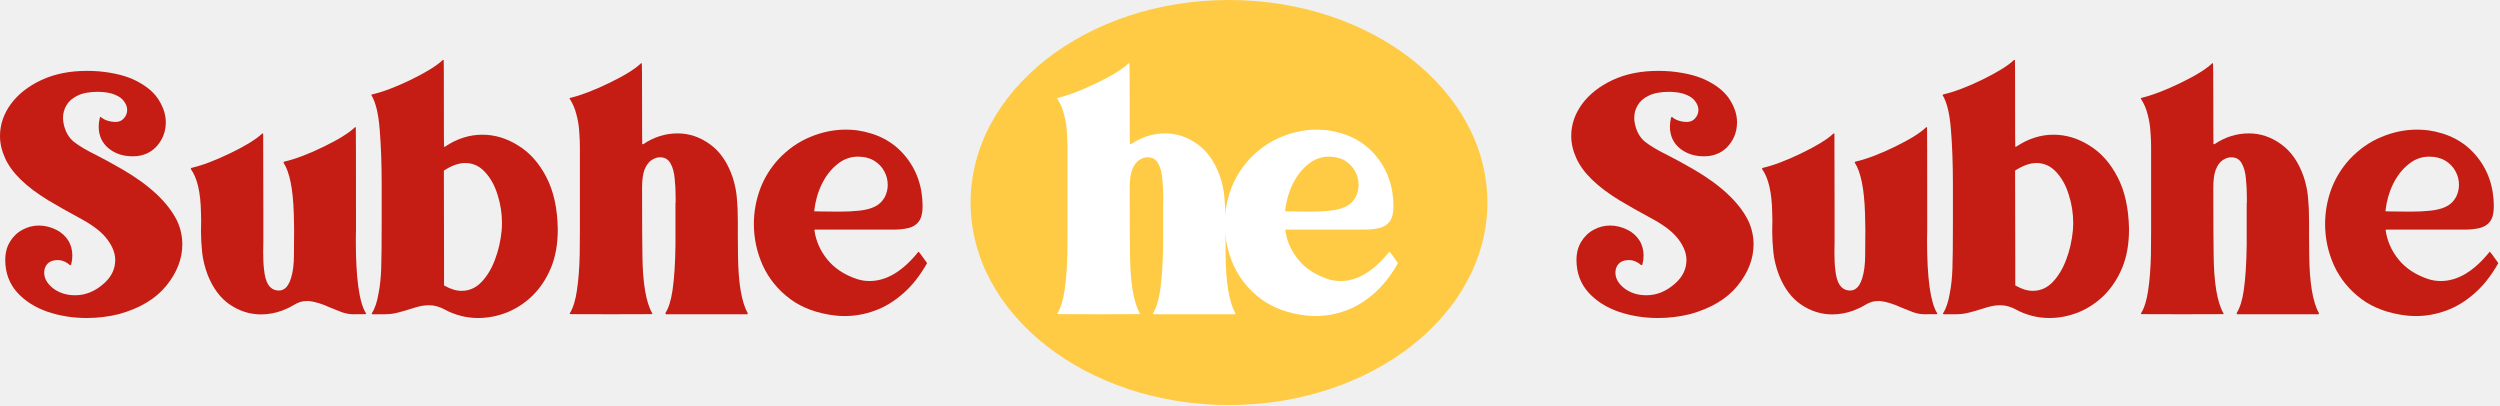
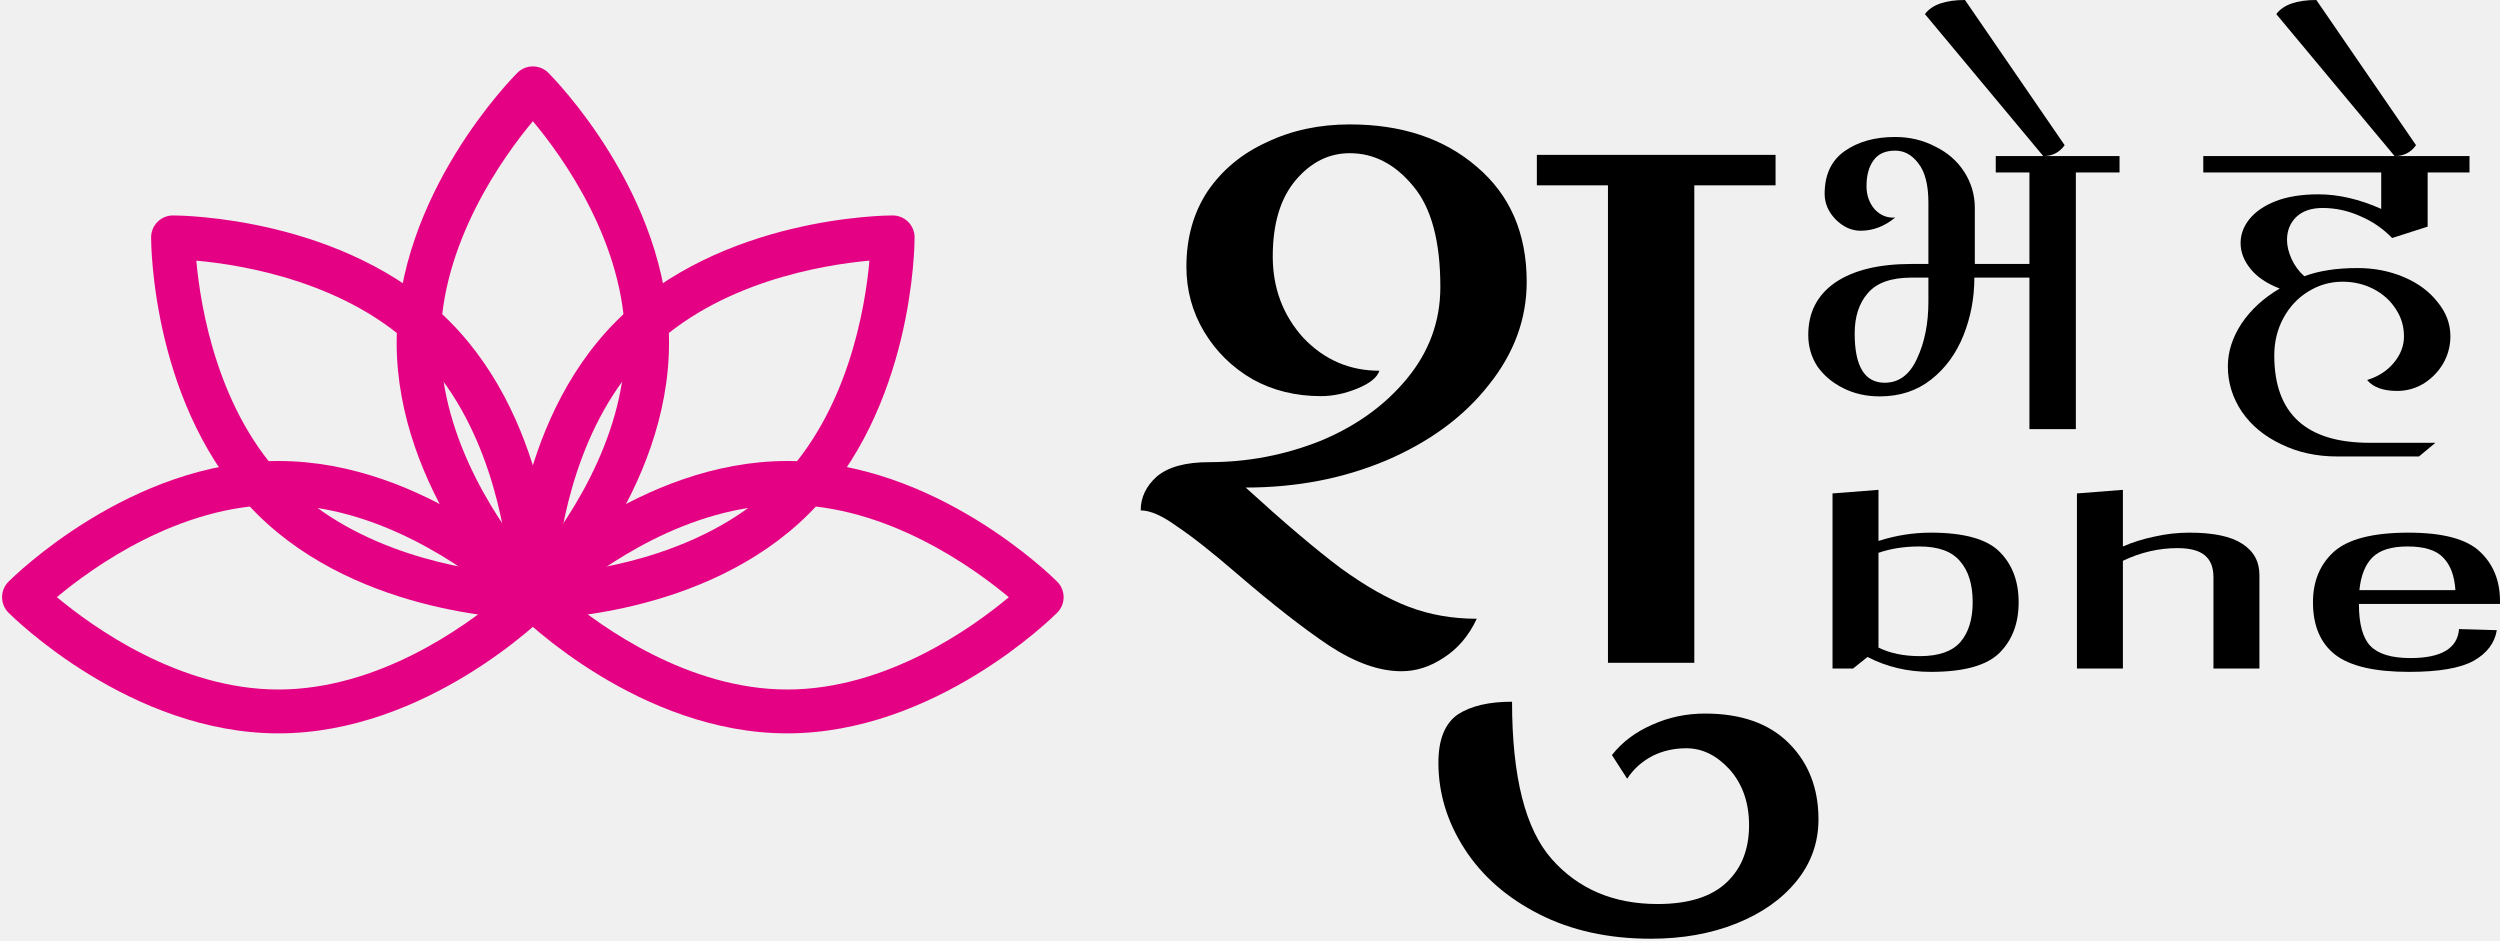
- <svg xmlns="http://www.w3.org/2000/svg" width="358" height="58" viewBox="0 0 358 58" fill="none">
-   <path d="M12.422 45.539C10.453 45.539 8.586 45.242 6.82 44.648C5.055 44.039 3.617 43.133 2.508 41.93C1.352 40.664 0.766 39.109 0.75 37.266C0.75 36.234 0.977 35.352 1.43 34.617C1.883 33.867 2.477 33.297 3.211 32.906C3.945 32.5 4.734 32.297 5.578 32.297C6.422 32.297 7.266 32.508 8.109 32.93C8.797 33.289 9.344 33.781 9.75 34.406C10.156 35.031 10.359 35.766 10.359 36.609C10.359 37 10.305 37.414 10.195 37.852C10.18 37.93 10.133 37.969 10.055 37.969L9.961 37.922C9.789 37.75 9.547 37.594 9.234 37.453C8.922 37.312 8.586 37.242 8.227 37.242L7.922 37.266C7.141 37.344 6.633 37.75 6.398 38.484C6.352 38.672 6.328 38.859 6.328 39.047C6.328 39.875 6.758 40.625 7.617 41.297C8.492 41.953 9.539 42.281 10.758 42.281C12.273 42.281 13.664 41.703 14.93 40.547C15.977 39.609 16.5 38.5 16.5 37.219C16.5 36.297 16.141 35.344 15.422 34.359C14.703 33.359 13.516 32.398 11.859 31.477C9.75 30.336 8.102 29.406 6.914 28.688C3.711 26.734 1.648 24.719 0.727 22.641C0.242 21.578 0 20.523 0 19.477C0 17.852 0.516 16.328 1.547 14.906C2.594 13.484 4.055 12.336 5.93 11.461C7.805 10.586 9.984 10.148 12.469 10.148C13.047 10.148 13.633 10.172 14.227 10.219C16.508 10.438 18.344 10.93 19.734 11.695C21.141 12.445 22.156 13.344 22.781 14.391C23.422 15.438 23.742 16.477 23.742 17.508C23.742 18.742 23.359 19.828 22.594 20.766C21.844 21.688 20.836 22.219 19.57 22.359L19.008 22.383C17.633 22.383 16.477 22 15.539 21.234C14.602 20.453 14.133 19.414 14.133 18.117C14.133 17.711 14.188 17.289 14.297 16.852C14.312 16.789 14.352 16.758 14.414 16.758C14.445 16.758 14.477 16.773 14.508 16.805C14.711 16.992 15 17.148 15.375 17.273C15.766 17.398 16.164 17.461 16.57 17.461C17.055 17.461 17.445 17.289 17.742 16.945C18.055 16.602 18.211 16.195 18.211 15.727C18.211 15.336 18.07 14.945 17.789 14.555C17.523 14.148 17.086 13.82 16.477 13.57C15.867 13.305 15.055 13.164 14.039 13.148C12.82 13.148 11.844 13.328 11.109 13.688C10.391 14.031 9.859 14.492 9.516 15.07C9.188 15.633 9.023 16.234 9.023 16.875C9.023 17.156 9.055 17.445 9.117 17.742C9.352 18.852 9.844 19.711 10.594 20.32C11.359 20.914 12.43 21.547 13.805 22.219C14.852 22.75 16.094 23.43 17.531 24.258C21.422 26.523 24.023 28.961 25.336 31.57C25.852 32.664 26.109 33.805 26.109 34.992C26.109 37.055 25.344 39.031 23.812 40.922C22.281 42.797 20.023 44.148 17.039 44.977C15.523 45.352 13.984 45.539 12.422 45.539Z" fill="#C51C13" />
-   <path d="M37.383 45.023C35.805 45.023 34.328 44.562 32.953 43.641C31.578 42.719 30.508 41.297 29.742 39.375C29.32 38.25 29.055 37.164 28.945 36.117C28.836 35.07 28.781 34.062 28.781 33.094L28.805 31.57L28.781 30.492C28.734 27.57 28.25 25.477 27.328 24.211C27.328 24.133 27.352 24.078 27.398 24.047C28.961 23.688 30.82 22.984 32.977 21.938C35.148 20.891 36.672 19.953 37.547 19.125L37.594 19.102C37.656 19.102 37.688 19.133 37.688 19.195C37.688 23.898 37.695 27.695 37.711 30.586V34.57L37.688 36.047C37.688 37.125 37.727 37.953 37.805 38.531C37.977 40.578 38.688 41.602 39.938 41.602C41 41.602 41.68 40.539 41.977 38.414C42.055 37.836 42.094 37.188 42.094 36.469L42.117 32.812L42.07 30.562C41.961 27.062 41.477 24.648 40.617 23.32L40.594 23.25C40.594 23.234 40.617 23.203 40.664 23.156C42.242 22.797 44.109 22.094 46.266 21.047C48.438 20 49.953 19.062 50.812 18.234L50.883 18.211C50.914 18.211 50.938 18.219 50.953 18.234C50.969 18.25 50.977 23.109 50.977 32.812L50.953 34.383C50.953 39.852 51.438 43.344 52.406 44.859L52.43 44.906C52.43 44.938 52.422 44.961 52.406 44.977C52.391 44.992 51.773 45 50.555 45C50.07 45 49.547 44.906 48.984 44.719C48.438 44.516 47.867 44.289 47.273 44.039C46.164 43.523 45.148 43.211 44.227 43.102C43.617 43.102 43.164 43.164 42.867 43.289C42.57 43.398 42.281 43.539 42 43.711C41.609 43.961 41.07 44.219 40.383 44.484C39.383 44.844 38.383 45.023 37.383 45.023Z" fill="#C51C13" />
-   <path d="M68.461 45.539C67.664 45.539 66.875 45.445 66.094 45.258C65.109 44.992 64.336 44.695 63.773 44.367C62.977 43.93 62.211 43.711 61.477 43.711C60.945 43.711 60.438 43.773 59.953 43.898C59.469 44.023 58.969 44.172 58.453 44.344C57.953 44.5 57.422 44.648 56.859 44.789C56.312 44.93 55.727 45 55.102 45H53.344C53.281 45 53.242 44.969 53.227 44.906L53.25 44.859C53.688 44.172 54.008 43.219 54.211 42C54.414 40.969 54.539 39.797 54.586 38.484C54.633 37.172 54.656 35.07 54.656 32.18V26.438C54.656 23.469 54.562 20.852 54.375 18.586C54.203 16.32 53.812 14.68 53.203 13.664L53.18 13.617C53.18 13.57 53.211 13.539 53.273 13.523C54.836 13.164 56.695 12.461 58.852 11.414C61.023 10.352 62.539 9.414 63.398 8.602L63.469 8.578C63.5 8.578 63.523 8.586 63.539 8.602C63.555 8.617 63.562 10.688 63.562 14.812C63.562 18.922 63.57 20.984 63.586 21C63.617 21.016 63.641 21.023 63.656 21.023L63.727 21C65.43 19.859 67.211 19.289 69.07 19.289C70.852 19.289 72.562 19.805 74.203 20.836C75.859 21.852 77.203 23.359 78.234 25.359C79.281 27.359 79.828 29.852 79.875 32.836C79.875 34.945 79.547 36.789 78.891 38.367C78.234 39.93 77.359 41.25 76.266 42.328C75.172 43.391 73.945 44.195 72.586 44.742C71.227 45.273 69.852 45.539 68.461 45.539ZM66.094 41.648C67.188 41.648 68.133 41.234 68.93 40.406C69.742 39.562 70.391 38.492 70.875 37.195C71.375 35.883 71.695 34.484 71.836 33C71.867 32.641 71.883 32.281 71.883 31.922C71.883 30.547 71.672 29.203 71.25 27.891C70.844 26.562 70.242 25.477 69.445 24.633C68.664 23.773 67.719 23.344 66.609 23.344C65.703 23.344 64.703 23.695 63.609 24.398C63.578 24.414 63.562 24.438 63.562 24.469L63.586 37.312C63.586 39.672 63.586 40.859 63.586 40.875C63.602 40.891 63.617 40.898 63.633 40.898C64.508 41.398 65.328 41.648 66.094 41.648Z" fill="#C51C13" />
-   <path d="M107.016 45H95.367L95.273 44.859C95.758 44.094 96.102 43 96.305 41.578C96.555 39.859 96.695 37.688 96.727 35.062V29.062H96.75V28.219C96.75 27.297 96.703 26.398 96.609 25.523C96.531 24.648 96.328 23.93 96 23.367C95.688 22.805 95.188 22.523 94.5 22.523C94.109 22.523 93.711 22.656 93.305 22.922C92.914 23.172 92.586 23.609 92.32 24.234C92.07 24.859 91.945 25.742 91.945 26.883C91.945 31.477 91.961 34.656 91.992 36.422C92.023 40.469 92.492 43.281 93.398 44.859L93.422 44.906C93.422 44.938 93.414 44.961 93.398 44.977C93.383 44.992 91.422 45 87.516 45C83.594 45 81.625 44.992 81.609 44.977C81.594 44.945 81.586 44.914 81.586 44.883C82.07 44.102 82.414 43 82.617 41.578C82.836 40.141 82.969 38.422 83.016 36.422C83.031 35.672 83.039 34.547 83.039 33.047V20.977C83.039 20.367 83.008 19.656 82.945 18.844C82.898 18.031 82.766 17.219 82.547 16.406C82.344 15.578 82.023 14.828 81.586 14.156L81.562 14.109C81.562 14.047 81.594 14.016 81.656 14.016C83.219 13.641 85.078 12.93 87.234 11.883C89.406 10.836 90.922 9.898 91.781 9.07L91.852 9.047C91.867 9.047 91.883 9.055 91.898 9.07C91.93 9.086 91.945 11.016 91.945 14.859C91.945 18.688 91.953 20.609 91.969 20.625C92 20.641 92.031 20.648 92.062 20.648H92.109C93.641 19.617 95.281 19.102 97.031 19.102C98.688 19.102 100.227 19.617 101.648 20.648C103.086 21.664 104.172 23.234 104.906 25.359C105.234 26.375 105.438 27.367 105.516 28.336C105.609 29.305 105.656 30.391 105.656 31.594V33.656L105.68 36.422C105.711 40.469 106.18 43.281 107.086 44.859L107.016 45Z" fill="#C51C13" />
-   <path d="M120.984 45.258C120.531 45.258 120.086 45.234 119.648 45.188C117.055 44.891 114.891 44.102 113.156 42.82C111.422 41.523 110.117 39.93 109.242 38.039C108.383 36.133 107.953 34.148 107.953 32.086C107.953 30.398 108.242 28.75 108.82 27.141C109.414 25.531 110.305 24.078 111.492 22.781C112.836 21.359 114.344 20.305 116.016 19.617C117.703 18.914 119.398 18.562 121.102 18.562C121.633 18.562 122.164 18.594 122.695 18.656C125.602 19.078 127.883 20.273 129.539 22.242C131.242 24.242 132.102 26.672 132.117 29.531C132.117 30.5 131.938 31.227 131.578 31.711C131.234 32.18 130.742 32.492 130.102 32.648C129.461 32.805 128.719 32.883 127.875 32.883H116.719C116.656 32.883 116.625 32.914 116.625 32.977C116.844 34.523 117.469 35.93 118.5 37.195C119.531 38.445 120.938 39.367 122.719 39.961C123.297 40.148 123.898 40.242 124.523 40.242C126.93 40.242 129.25 38.859 131.484 36.094L131.555 36.047C131.586 36.047 131.984 36.586 132.75 37.664L132.727 37.734C131.727 39.5 130.586 40.938 129.305 42.047C128.039 43.156 126.695 43.969 125.273 44.484C123.852 45 122.422 45.258 120.984 45.258ZM120.211 30.305C121.258 30.305 122.211 30.258 123.07 30.164C123.945 30.07 124.688 29.875 125.297 29.578C125.922 29.266 126.398 28.797 126.727 28.172C126.992 27.625 127.125 27.055 127.125 26.461C127.125 25.789 126.961 25.148 126.633 24.539C126.305 23.914 125.82 23.406 125.18 23.016C124.539 22.625 123.766 22.43 122.859 22.43C121.766 22.43 120.773 22.797 119.883 23.531C118.992 24.25 118.258 25.195 117.68 26.367C117.117 27.523 116.758 28.789 116.602 30.164C116.602 30.195 116.609 30.227 116.625 30.258C116.641 30.273 117.836 30.289 120.211 30.305Z" fill="#C51C13" />
-   <path d="M237.422 45.539C235.453 45.539 233.586 45.242 231.82 44.648C230.055 44.039 228.617 43.133 227.508 41.93C226.352 40.664 225.766 39.109 225.75 37.266C225.75 36.234 225.977 35.352 226.43 34.617C226.883 33.867 227.477 33.297 228.211 32.906C228.945 32.5 229.734 32.297 230.578 32.297C231.422 32.297 232.266 32.508 233.109 32.93C233.797 33.289 234.344 33.781 234.75 34.406C235.156 35.031 235.359 35.766 235.359 36.609C235.359 37 235.305 37.414 235.195 37.852C235.18 37.93 235.133 37.969 235.055 37.969L234.961 37.922C234.789 37.75 234.547 37.594 234.234 37.453C233.922 37.312 233.586 37.242 233.227 37.242L232.922 37.266C232.141 37.344 231.633 37.75 231.398 38.484C231.352 38.672 231.328 38.859 231.328 39.047C231.328 39.875 231.758 40.625 232.617 41.297C233.492 41.953 234.539 42.281 235.758 42.281C237.273 42.281 238.664 41.703 239.93 40.547C240.977 39.609 241.5 38.5 241.5 37.219C241.5 36.297 241.141 35.344 240.422 34.359C239.703 33.359 238.516 32.398 236.859 31.477C234.75 30.336 233.102 29.406 231.914 28.688C228.711 26.734 226.648 24.719 225.727 22.641C225.242 21.578 225 20.523 225 19.477C225 17.852 225.516 16.328 226.547 14.906C227.594 13.484 229.055 12.336 230.93 11.461C232.805 10.586 234.984 10.148 237.469 10.148C238.047 10.148 238.633 10.172 239.227 10.219C241.508 10.438 243.344 10.93 244.734 11.695C246.141 12.445 247.156 13.344 247.781 14.391C248.422 15.438 248.742 16.477 248.742 17.508C248.742 18.742 248.359 19.828 247.594 20.766C246.844 21.688 245.836 22.219 244.57 22.359L244.008 22.383C242.633 22.383 241.477 22 240.539 21.234C239.602 20.453 239.133 19.414 239.133 18.117C239.133 17.711 239.188 17.289 239.297 16.852C239.312 16.789 239.352 16.758 239.414 16.758C239.445 16.758 239.477 16.773 239.508 16.805C239.711 16.992 240 17.148 240.375 17.273C240.766 17.398 241.164 17.461 241.57 17.461C242.055 17.461 242.445 17.289 242.742 16.945C243.055 16.602 243.211 16.195 243.211 15.727C243.211 15.336 243.07 14.945 242.789 14.555C242.523 14.148 242.086 13.82 241.477 13.57C240.867 13.305 240.055 13.164 239.039 13.148C237.82 13.148 236.844 13.328 236.109 13.688C235.391 14.031 234.859 14.492 234.516 15.07C234.188 15.633 234.023 16.234 234.023 16.875C234.023 17.156 234.055 17.445 234.117 17.742C234.352 18.852 234.844 19.711 235.594 20.32C236.359 20.914 237.43 21.547 238.805 22.219C239.852 22.75 241.094 23.43 242.531 24.258C246.422 26.523 249.023 28.961 250.336 31.57C250.852 32.664 251.109 33.805 251.109 34.992C251.109 37.055 250.344 39.031 248.812 40.922C247.281 42.797 245.023 44.148 242.039 44.977C240.523 45.352 238.984 45.539 237.422 45.539Z" fill="#C51C13" />
-   <path d="M262.383 45.023C260.805 45.023 259.328 44.562 257.953 43.641C256.578 42.719 255.508 41.297 254.742 39.375C254.32 38.25 254.055 37.164 253.945 36.117C253.836 35.07 253.781 34.062 253.781 33.094L253.805 31.57L253.781 30.492C253.734 27.57 253.25 25.477 252.328 24.211C252.328 24.133 252.352 24.078 252.398 24.047C253.961 23.688 255.82 22.984 257.977 21.938C260.148 20.891 261.672 19.953 262.547 19.125L262.594 19.102C262.656 19.102 262.688 19.133 262.688 19.195C262.688 23.898 262.695 27.695 262.711 30.586V34.57L262.688 36.047C262.688 37.125 262.727 37.953 262.805 38.531C262.977 40.578 263.688 41.602 264.938 41.602C266 41.602 266.68 40.539 266.977 38.414C267.055 37.836 267.094 37.188 267.094 36.469L267.117 32.812L267.07 30.562C266.961 27.062 266.477 24.648 265.617 23.32L265.594 23.25C265.594 23.234 265.617 23.203 265.664 23.156C267.242 22.797 269.109 22.094 271.266 21.047C273.438 20 274.953 19.062 275.812 18.234L275.883 18.211C275.914 18.211 275.938 18.219 275.953 18.234C275.969 18.25 275.977 23.109 275.977 32.812L275.953 34.383C275.953 39.852 276.438 43.344 277.406 44.859L277.43 44.906C277.43 44.938 277.422 44.961 277.406 44.977C277.391 44.992 276.773 45 275.555 45C275.07 45 274.547 44.906 273.984 44.719C273.438 44.516 272.867 44.289 272.273 44.039C271.164 43.523 270.148 43.211 269.227 43.102C268.617 43.102 268.164 43.164 267.867 43.289C267.57 43.398 267.281 43.539 267 43.711C266.609 43.961 266.07 44.219 265.383 44.484C264.383 44.844 263.383 45.023 262.383 45.023Z" fill="#C51C13" />
-   <path d="M293.461 45.539C292.664 45.539 291.875 45.445 291.094 45.258C290.109 44.992 289.336 44.695 288.773 44.367C287.977 43.93 287.211 43.711 286.477 43.711C285.945 43.711 285.438 43.773 284.953 43.898C284.469 44.023 283.969 44.172 283.453 44.344C282.953 44.5 282.422 44.648 281.859 44.789C281.312 44.93 280.727 45 280.102 45H278.344C278.281 45 278.242 44.969 278.227 44.906L278.25 44.859C278.688 44.172 279.008 43.219 279.211 42C279.414 40.969 279.539 39.797 279.586 38.484C279.633 37.172 279.656 35.07 279.656 32.18V26.438C279.656 23.469 279.562 20.852 279.375 18.586C279.203 16.32 278.812 14.68 278.203 13.664L278.18 13.617C278.18 13.57 278.211 13.539 278.273 13.523C279.836 13.164 281.695 12.461 283.852 11.414C286.023 10.352 287.539 9.414 288.398 8.602L288.469 8.578C288.5 8.578 288.523 8.586 288.539 8.602C288.555 8.617 288.562 10.688 288.562 14.812C288.562 18.922 288.57 20.984 288.586 21C288.617 21.016 288.641 21.023 288.656 21.023L288.727 21C290.43 19.859 292.211 19.289 294.07 19.289C295.852 19.289 297.562 19.805 299.203 20.836C300.859 21.852 302.203 23.359 303.234 25.359C304.281 27.359 304.828 29.852 304.875 32.836C304.875 34.945 304.547 36.789 303.891 38.367C303.234 39.93 302.359 41.25 301.266 42.328C300.172 43.391 298.945 44.195 297.586 44.742C296.227 45.273 294.852 45.539 293.461 45.539ZM291.094 41.648C292.188 41.648 293.133 41.234 293.93 40.406C294.742 39.562 295.391 38.492 295.875 37.195C296.375 35.883 296.695 34.484 296.836 33C296.867 32.641 296.883 32.281 296.883 31.922C296.883 30.547 296.672 29.203 296.25 27.891C295.844 26.562 295.242 25.477 294.445 24.633C293.664 23.773 292.719 23.344 291.609 23.344C290.703 23.344 289.703 23.695 288.609 24.398C288.578 24.414 288.562 24.438 288.562 24.469L288.586 37.312C288.586 39.672 288.586 40.859 288.586 40.875C288.602 40.891 288.617 40.898 288.633 40.898C289.508 41.398 290.328 41.648 291.094 41.648Z" fill="#C51C13" />
-   <path d="M332.016 45H320.367L320.273 44.859C320.758 44.094 321.102 43 321.305 41.578C321.555 39.859 321.695 37.688 321.727 35.062V29.062H321.75V28.219C321.75 27.297 321.703 26.398 321.609 25.523C321.531 24.648 321.328 23.93 321 23.367C320.688 22.805 320.188 22.523 319.5 22.523C319.109 22.523 318.711 22.656 318.305 22.922C317.914 23.172 317.586 23.609 317.32 24.234C317.07 24.859 316.945 25.742 316.945 26.883C316.945 31.477 316.961 34.656 316.992 36.422C317.023 40.469 317.492 43.281 318.398 44.859L318.422 44.906C318.422 44.938 318.414 44.961 318.398 44.977C318.383 44.992 316.422 45 312.516 45C308.594 45 306.625 44.992 306.609 44.977C306.594 44.945 306.586 44.914 306.586 44.883C307.07 44.102 307.414 43 307.617 41.578C307.836 40.141 307.969 38.422 308.016 36.422C308.031 35.672 308.039 34.547 308.039 33.047V20.977C308.039 20.367 308.008 19.656 307.945 18.844C307.898 18.031 307.766 17.219 307.547 16.406C307.344 15.578 307.023 14.828 306.586 14.156L306.562 14.109C306.562 14.047 306.594 14.016 306.656 14.016C308.219 13.641 310.078 12.93 312.234 11.883C314.406 10.836 315.922 9.898 316.781 9.07L316.852 9.047C316.867 9.047 316.883 9.055 316.898 9.07C316.93 9.086 316.945 11.016 316.945 14.859C316.945 18.688 316.953 20.609 316.969 20.625C317 20.641 317.031 20.648 317.062 20.648H317.109C318.641 19.617 320.281 19.102 322.031 19.102C323.688 19.102 325.227 19.617 326.648 20.648C328.086 21.664 329.172 23.234 329.906 25.359C330.234 26.375 330.438 27.367 330.516 28.336C330.609 29.305 330.656 30.391 330.656 31.594V33.656L330.68 36.422C330.711 40.469 331.18 43.281 332.086 44.859L332.016 45Z" fill="#C51C13" />
-   <path d="M345.984 45.258C345.531 45.258 345.086 45.234 344.648 45.188C342.055 44.891 339.891 44.102 338.156 42.82C336.422 41.523 335.117 39.93 334.242 38.039C333.383 36.133 332.953 34.148 332.953 32.086C332.953 30.398 333.242 28.75 333.82 27.141C334.414 25.531 335.305 24.078 336.492 22.781C337.836 21.359 339.344 20.305 341.016 19.617C342.703 18.914 344.398 18.562 346.102 18.562C346.633 18.562 347.164 18.594 347.695 18.656C350.602 19.078 352.883 20.273 354.539 22.242C356.242 24.242 357.102 26.672 357.117 29.531C357.117 30.5 356.938 31.227 356.578 31.711C356.234 32.18 355.742 32.492 355.102 32.648C354.461 32.805 353.719 32.883 352.875 32.883H341.719C341.656 32.883 341.625 32.914 341.625 32.977C341.844 34.523 342.469 35.93 343.5 37.195C344.531 38.445 345.938 39.367 347.719 39.961C348.297 40.148 348.898 40.242 349.523 40.242C351.93 40.242 354.25 38.859 356.484 36.094L356.555 36.047C356.586 36.047 356.984 36.586 357.75 37.664L357.727 37.734C356.727 39.5 355.586 40.938 354.305 42.047C353.039 43.156 351.695 43.969 350.273 44.484C348.852 45 347.422 45.258 345.984 45.258ZM345.211 30.305C346.258 30.305 347.211 30.258 348.07 30.164C348.945 30.07 349.688 29.875 350.297 29.578C350.922 29.266 351.398 28.797 351.727 28.172C351.992 27.625 352.125 27.055 352.125 26.461C352.125 25.789 351.961 25.148 351.633 24.539C351.305 23.914 350.82 23.406 350.18 23.016C349.539 22.625 348.766 22.43 347.859 22.43C346.766 22.43 345.773 22.797 344.883 23.531C343.992 24.25 343.258 25.195 342.68 26.367C342.117 27.523 341.758 28.789 341.602 30.164C341.602 30.195 341.609 30.227 341.625 30.258C341.641 30.273 342.836 30.289 345.211 30.305Z" fill="#C51C13" />
-   <path d="M212.992 29C212.992 45.016 196.427 58 175.992 58C155.558 58 138.992 45.016 138.992 29C138.992 12.984 155.558 0 175.992 0C196.427 0 212.992 12.984 212.992 29Z" fill="#FFCB44" />
-   <path d="M176.844 45H165.195L165.102 44.859C165.586 44.094 165.93 43 166.133 41.578C166.383 39.859 166.523 37.688 166.555 35.062V29.062H166.578V28.219C166.578 27.297 166.531 26.398 166.438 25.523C166.359 24.648 166.156 23.93 165.828 23.367C165.516 22.805 165.016 22.523 164.328 22.523C163.938 22.523 163.539 22.656 163.133 22.922C162.742 23.172 162.414 23.609 162.148 24.234C161.898 24.859 161.773 25.742 161.773 26.883C161.773 31.477 161.789 34.656 161.82 36.422C161.852 40.469 162.32 43.281 163.227 44.859L163.25 44.906C163.25 44.938 163.242 44.961 163.227 44.977C163.211 44.992 161.25 45 157.344 45C153.422 45 151.453 44.992 151.438 44.977C151.422 44.945 151.414 44.914 151.414 44.883C151.898 44.102 152.242 43 152.445 41.578C152.664 40.141 152.797 38.422 152.844 36.422C152.859 35.672 152.867 34.547 152.867 33.047V20.977C152.867 20.367 152.836 19.656 152.773 18.844C152.727 18.031 152.594 17.219 152.375 16.406C152.172 15.578 151.852 14.828 151.414 14.156L151.391 14.109C151.391 14.047 151.422 14.016 151.484 14.016C153.047 13.641 154.906 12.93 157.062 11.883C159.234 10.836 160.75 9.898 161.609 9.07L161.68 9.047C161.695 9.047 161.711 9.055 161.727 9.07C161.758 9.086 161.773 11.016 161.773 14.859C161.773 18.688 161.781 20.609 161.797 20.625C161.828 20.641 161.859 20.648 161.891 20.648H161.938C163.469 19.617 165.109 19.102 166.859 19.102C168.516 19.102 170.055 19.617 171.477 20.648C172.914 21.664 174 23.234 174.734 25.359C175.062 26.375 175.266 27.367 175.344 28.336C175.438 29.305 175.484 30.391 175.484 31.594V33.656L175.508 36.422C175.539 40.469 176.008 43.281 176.914 44.859L176.844 45Z" fill="white" />
-   <path d="M188.413 45.258C187.959 45.258 187.514 45.234 187.077 45.188C184.483 44.891 182.319 44.102 180.584 42.82C178.85 41.523 177.545 39.93 176.67 38.039C175.811 36.133 175.381 34.148 175.381 32.086C175.381 30.398 175.67 28.75 176.248 27.141C176.842 25.531 177.733 24.078 178.92 22.781C180.264 21.359 181.772 20.305 183.444 19.617C185.131 18.914 186.827 18.562 188.53 18.562C189.061 18.562 189.592 18.594 190.123 18.656C193.03 19.078 195.311 20.273 196.967 22.242C198.67 24.242 199.53 26.672 199.545 29.531C199.545 30.5 199.366 31.227 199.006 31.711C198.663 32.18 198.17 32.492 197.53 32.648C196.889 32.805 196.147 32.883 195.303 32.883H184.147C184.084 32.883 184.053 32.914 184.053 32.977C184.272 34.523 184.897 35.93 185.928 37.195C186.959 38.445 188.366 39.367 190.147 39.961C190.725 40.148 191.327 40.242 191.952 40.242C194.358 40.242 196.678 38.859 198.913 36.094L198.983 36.047C199.014 36.047 199.413 36.586 200.178 37.664L200.155 37.734C199.155 39.5 198.014 40.938 196.733 42.047C195.467 43.156 194.123 43.969 192.702 44.484C191.28 45 189.85 45.258 188.413 45.258ZM187.639 30.305C188.686 30.305 189.639 30.258 190.498 30.164C191.373 30.07 192.116 29.875 192.725 29.578C193.35 29.266 193.827 28.797 194.155 28.172C194.42 27.625 194.553 27.055 194.553 26.461C194.553 25.789 194.389 25.148 194.061 24.539C193.733 23.914 193.248 23.406 192.608 23.016C191.967 22.625 191.194 22.43 190.288 22.43C189.194 22.43 188.202 22.797 187.311 23.531C186.42 24.25 185.686 25.195 185.108 26.367C184.545 27.523 184.186 28.789 184.03 30.164C184.03 30.195 184.038 30.227 184.053 30.258C184.069 30.273 185.264 30.289 187.639 30.305Z" fill="white" />
+ <svg xmlns="http://www.w3.org/2000/svg" width="824" height="310" viewBox="0 0 824 310" fill="none">
+   <path d="M770.3 150.45C763.5 150.45 757.35 149.1 751.85 146.4C746.35 143.8 742.05 140.25 738.95 135.75C735.85 131.15 734.3 126.15 734.3 120.75C734.3 115.95 735.8 111.25 738.8 106.65C741.9 102.05 746.1 98.2 751.4 95.1C747.2 93.5 744 91.35 741.8 88.65C739.6 85.95 738.5 83.1 738.5 80.1C738.5 77.3 739.45 74.7 741.35 72.3C743.35 69.8 746.25 67.8 750.05 66.3C753.95 64.8 758.65 64.05 764.15 64.05C770.75 64.05 777.65 65.65 784.85 68.85V56.85H726.2V51.45H813.95V56.85H800.15V74.7L788.45 78.45C785.45 75.35 781.95 72.95 777.95 71.25C773.95 69.45 769.8 68.55 765.5 68.55C761.8 68.55 758.9 69.55 756.8 71.55C754.8 73.55 753.8 76.05 753.8 79.05C753.8 81.05 754.3 83.15 755.3 85.35C756.3 87.55 757.7 89.45 759.5 91.05C764.3 89.25 770.15 88.35 777.05 88.35C782.55 88.35 787.65 89.35 792.35 91.35C797.05 93.35 800.75 96.1 803.45 99.6C806.25 103 807.65 106.75 807.65 110.85C807.65 114.05 806.85 117.05 805.25 119.85C803.65 122.55 801.5 124.75 798.8 126.45C796.1 128.05 793.2 128.85 790.1 128.85C785.5 128.85 782.2 127.65 780.2 125.25C783.8 124.15 786.7 122.3 788.9 119.7C791.2 117 792.35 114.05 792.35 110.85C792.35 107.55 791.45 104.55 789.65 101.85C787.85 99.05 785.4 96.85 782.3 95.25C779.2 93.65 775.8 92.85 772.1 92.85C768 92.85 764.2 93.95 760.7 96.15C757.3 98.25 754.6 101.15 752.6 104.85C750.6 108.55 749.6 112.65 749.6 117.15C749.6 136.35 760.1 145.95 781.1 145.95H802.7L797.3 150.45H770.3ZM750.268 4.65C752.568 1.55 756.968 0 763.468 0L796.318 47.85C794.618 50.25 792.268 51.45 789.268 51.45L750.268 4.65Z" fill="black" />
+   <path d="M636.397 175.562C647.296 175.562 654.845 177.657 659.045 181.845C663.245 186.033 665.345 191.587 665.345 198.506C665.345 205.426 663.245 210.98 659.045 215.168C654.845 219.356 647.296 221.45 636.397 221.45C628.798 221.45 621.848 219.811 615.549 216.534L610.749 220.358H604V162.634L619.149 161.45V178.294C624.848 176.473 630.598 175.562 636.397 175.562ZM632.797 216.261C638.997 216.261 643.447 214.713 646.146 211.617C648.846 208.461 650.196 204.091 650.196 198.506C650.196 192.619 648.796 188.097 645.996 184.94C643.297 181.723 638.847 180.115 632.647 180.115C627.648 180.115 623.148 180.813 619.149 182.209V213.438C622.948 215.32 627.498 216.261 632.797 216.261Z" fill="black" />
+   <path d="M721.606 175.562C729.505 175.562 735.305 176.776 739.004 179.204C742.804 181.632 744.704 185.062 744.704 189.493V220.358H729.555V190.221C729.555 187.004 728.605 184.606 726.706 183.028C724.806 181.45 721.806 180.661 717.706 180.661C711.507 180.661 705.507 182.057 699.708 184.849V220.358H684.559V162.634L699.708 161.45V180.115C702.908 178.719 706.407 177.626 710.207 176.837C714.007 175.987 717.806 175.562 721.606 175.562Z" fill="black" />
+   <path d="M777.504 199.053V199.235C777.504 205.669 778.754 210.221 781.254 212.892C783.854 215.562 788.253 216.898 794.453 216.898C804.652 216.898 810.001 213.711 810.501 207.338L822.95 207.702C822.25 211.951 819.7 215.32 815.301 217.808C810.901 220.236 803.802 221.45 794.003 221.45C782.704 221.45 774.604 219.569 769.705 215.805C764.805 211.981 762.355 206.215 762.355 198.506C762.355 191.587 764.655 186.033 769.255 181.845C773.954 177.657 782.154 175.562 793.853 175.562C805.152 175.562 813.001 177.657 817.401 181.845C821.8 185.972 824 191.405 824 198.142V199.053H777.504ZM793.553 180.115C788.253 180.115 784.404 181.298 782.004 183.666C779.604 186.033 778.154 189.644 777.654 194.5H809.301C809.001 189.766 807.651 186.185 805.252 183.757C802.952 181.329 799.052 180.115 793.553 180.115Z" fill="black" />
+   <path d="M698.6 51.45V56.85H684.2V141.45H668.9V91.5H650.75C650.75 98.2 649.55 104.55 647.15 110.55C644.75 116.55 641.2 121.4 636.5 125.1C631.8 128.8 626.15 130.65 619.55 130.65C615.15 130.65 611.15 129.75 607.55 127.95C603.95 126.15 601.1 123.75 599 120.75C597 117.65 596 114.2 596 110.4C596 103 598.95 97.25 604.85 93.15C610.85 89.05 619.25 87 630.05 87H635.6V66.75C635.6 60.95 634.5 56.65 632.3 53.85C630.2 51.05 627.65 49.65 624.65 49.65C621.35 49.65 618.95 50.75 617.45 52.95C615.95 55.05 615.2 57.85 615.2 61.35C615.2 64.35 616.1 66.9 617.9 69C619.8 71 622.05 71.9 624.65 71.7C621.15 74.6 617.35 76.05 613.25 76.05C610.25 76.05 607.5 74.8 605 72.3C602.6 69.8 601.4 67 601.4 63.9C601.4 57.6 603.6 52.9 608 49.8C612.4 46.7 617.95 45.15 624.65 45.15C629.45 45.15 633.85 46.2 637.85 48.3C641.95 50.3 645.15 53.1 647.45 56.7C649.75 60.3 650.9 64.25 650.9 68.55V87H668.9V56.85H657.8V51.45H698.6ZM635.6 91.5H630.05C623.35 91.5 618.55 93.2 615.65 96.6C612.75 99.9 611.3 104.35 611.3 109.95C611.3 120.75 614.6 126.15 621.2 126.15C625.9 126.15 629.45 123.5 631.85 118.2C634.35 112.9 635.6 106.65 635.6 99.45V91.5ZM634.457 4.65C636.757 1.55 641.157 0 647.657 0L680.507 47.85C678.807 50.25 676.457 51.45 673.457 51.45L634.457 4.65Z" fill="black" />
+   <path d="M444.888 41.006C462 41.006 475.95 45.656 486.738 54.956C497.712 64.256 503.199 76.904 503.199 92.9C503.199 105.176 499.014 116.522 490.644 126.938C482.46 137.354 471.207 145.631 456.885 151.769C442.749 157.721 427.311 160.697 410.571 160.697C423.219 172.229 433.635 181.064 441.819 187.202C450.003 193.154 457.536 197.432 464.418 200.036C471.3 202.64 478.74 203.942 486.738 203.942C484.134 209.522 480.507 213.8 475.857 216.776C471.393 219.752 466.743 221.24 461.907 221.24C454.653 221.24 446.748 218.45 438.192 212.87C429.822 207.29 419.685 199.385 407.781 189.155C399.597 182.087 392.994 176.879 387.972 173.531C383.136 169.997 379.137 168.23 375.975 168.23C375.975 163.952 377.742 160.232 381.276 157.07C384.996 153.908 390.762 152.327 398.574 152.327C411.222 152.327 423.405 150.002 435.123 145.352C446.841 140.516 456.327 133.727 463.581 124.985C471.021 116.057 474.741 105.92 474.741 94.574C474.741 79.508 471.765 68.441 465.813 61.373C459.861 54.119 452.886 50.492 444.888 50.492C438.006 50.492 432.054 53.468 427.032 59.42C422.01 65.372 419.499 73.742 419.499 84.53C419.499 94.946 422.847 103.874 429.543 111.314C436.425 118.568 444.795 122.195 454.653 122.195C453.909 124.427 451.491 126.38 447.399 128.054C443.307 129.728 439.308 130.565 435.402 130.565C427.032 130.565 419.499 128.705 412.803 124.985C406.107 121.079 400.806 115.871 396.9 109.361C392.994 102.851 391.041 95.69 391.041 87.878C391.041 78.392 393.366 70.115 398.016 63.047C402.852 55.979 409.362 50.585 417.546 46.865C425.73 42.959 434.844 41.006 444.888 41.006ZM585.225 61.094H558.441V218.45H529.983V61.094H506.547V51.05H585.225V61.094ZM561.983 235.19C573.887 235.19 583.094 238.445 589.604 244.955C596.114 251.465 599.369 259.835 599.369 270.065C599.369 277.691 596.951 284.48 592.115 290.432C587.279 296.384 580.676 301.034 572.306 304.382C563.936 307.73 554.543 309.404 544.127 309.404C530.177 309.404 517.901 306.707 507.299 301.313C496.697 295.919 488.513 288.758 482.747 279.83C476.981 270.902 474.098 261.416 474.098 251.372C474.098 243.746 476.237 238.445 480.515 235.469C484.793 232.679 490.745 231.284 498.371 231.284C498.371 256.022 502.742 273.32 511.484 283.178C520.226 293.036 531.851 297.965 546.359 297.965C556.589 297.965 564.215 295.547 569.237 290.711C574.073 286.061 576.491 279.83 576.491 272.018C576.491 264.578 574.352 258.44 570.074 253.604C565.796 248.954 561.053 246.629 555.845 246.629C551.753 246.629 548.033 247.466 544.685 249.14C541.151 251 538.361 253.511 536.315 256.673L531.293 248.861C534.641 244.583 539.105 241.235 544.685 238.817C550.079 236.399 555.845 235.19 561.983 235.19Z" fill="black" />
+   <path d="M175.631 204.059H175.619C171.635 204.053 168.406 200.824 168.4 196.84C168.4 194.549 168.709 140.27 203.182 105.797C237.576 71.402 291.922 71.009 294.219 71.009C298.203 71.009 301.444 74.238 301.45 78.228C301.456 80.519 301.142 134.798 266.663 169.278C232.274 203.666 177.929 204.059 175.631 204.059ZM286.565 85.906C271.288 87.284 236.494 92.925 213.405 116.014C190.244 139.176 184.639 173.897 183.285 189.162C198.569 187.784 233.356 182.143 256.445 159.054C279.607 135.893 285.211 101.172 286.565 85.906Z" fill="#E50183" />
+   <path d="M175.636 204.059C175.636 204.059 175.63 204.059 175.624 204.059C173.327 204.059 118.981 203.666 84.593 169.278C50.12 134.798 49.805 80.519 49.805 78.228C49.811 74.244 53.04 71.015 57.024 71.009C59.333 71.009 113.685 71.408 148.073 105.797C182.547 140.27 182.861 194.549 182.855 196.84C182.849 200.824 179.62 204.053 175.636 204.059ZM64.708 85.912C66.08 101.196 71.727 135.971 94.81 159.054C117.893 182.137 152.668 187.784 167.958 189.162C166.58 173.878 160.933 139.097 137.85 116.014C114.767 92.931 79.992 87.284 64.708 85.912Z" fill="#E50183" />
+   <mask id="mask0_4543_40" style="mask-type:luminance" maskUnits="userSpaceOnUse" x="0" y="151" width="184" height="92">
+     <path d="M0 151.019H183.846V242.026H0V151.019Z" fill="white" />
+   </mask>
+   <g mask="url(#mask0_4543_40)">
+     <path d="M91.769 241.718C43.016 241.718 4.413 203.557 2.793 201.936C-0.018 199.113 -0.018 194.549 2.793 191.725C4.413 190.105 43.016 151.944 91.769 151.944C140.522 151.944 179.125 190.105 180.745 191.725C183.556 194.549 183.556 199.113 180.745 201.936C179.125 203.557 140.522 241.718 91.769 241.718ZM18.748 196.822C30.525 206.652 59.116 227.262 91.769 227.262C124.525 227.262 153.037 206.676 164.79 196.84C153.013 187.009 124.422 166.399 91.769 166.399C59.013 166.399 30.501 186.985 18.748 196.822Z" fill="#E50183" />
+   </g>
+   <mask id="mask1_4543_40" style="mask-type:luminance" maskUnits="userSpaceOnUse" x="168" y="151" width="183" height="92">
+     <path d="M168.368 151.019H350.999V242.026H168.368V151.019Z" fill="white" />
+   </mask>
+   <g mask="url(#mask1_4543_40)">
+     <path d="M259.487 241.718C210.733 241.718 172.131 203.557 170.511 201.936C167.7 199.113 167.7 194.549 170.511 191.725C172.131 190.105 210.733 151.944 259.487 151.944C308.24 151.944 346.842 190.105 348.463 191.725C351.274 194.549 351.274 199.113 348.463 201.936C346.842 203.557 308.24 241.718 259.487 241.718ZM186.466 196.822C198.243 206.652 226.833 227.262 259.487 227.262C292.243 227.262 320.755 206.676 332.508 196.84C320.731 187.009 292.14 166.399 259.487 166.399C226.731 166.399 198.219 186.985 186.466 196.822Z" fill="#E50183" />
+   </g>
+   <path d="M175.63 204.059C173.78 204.059 171.936 203.358 170.528 201.949C168.901 200.329 130.74 161.727 130.74 112.974C130.74 64.22 168.901 25.618 170.528 23.998C173.345 21.186 177.909 21.186 180.733 23.998C182.353 25.618 220.514 64.22 220.514 112.974C220.514 161.727 182.359 200.329 180.733 201.949C179.318 203.358 177.474 204.059 175.63 204.059ZM175.636 39.953C165.806 51.73 145.196 80.32 145.196 112.974C145.196 145.73 165.782 174.242 175.618 185.995C185.449 174.211 206.059 145.627 206.059 112.974C206.059 80.217 185.473 51.706 175.636 39.953Z" fill="#E50183" />
</svg>
